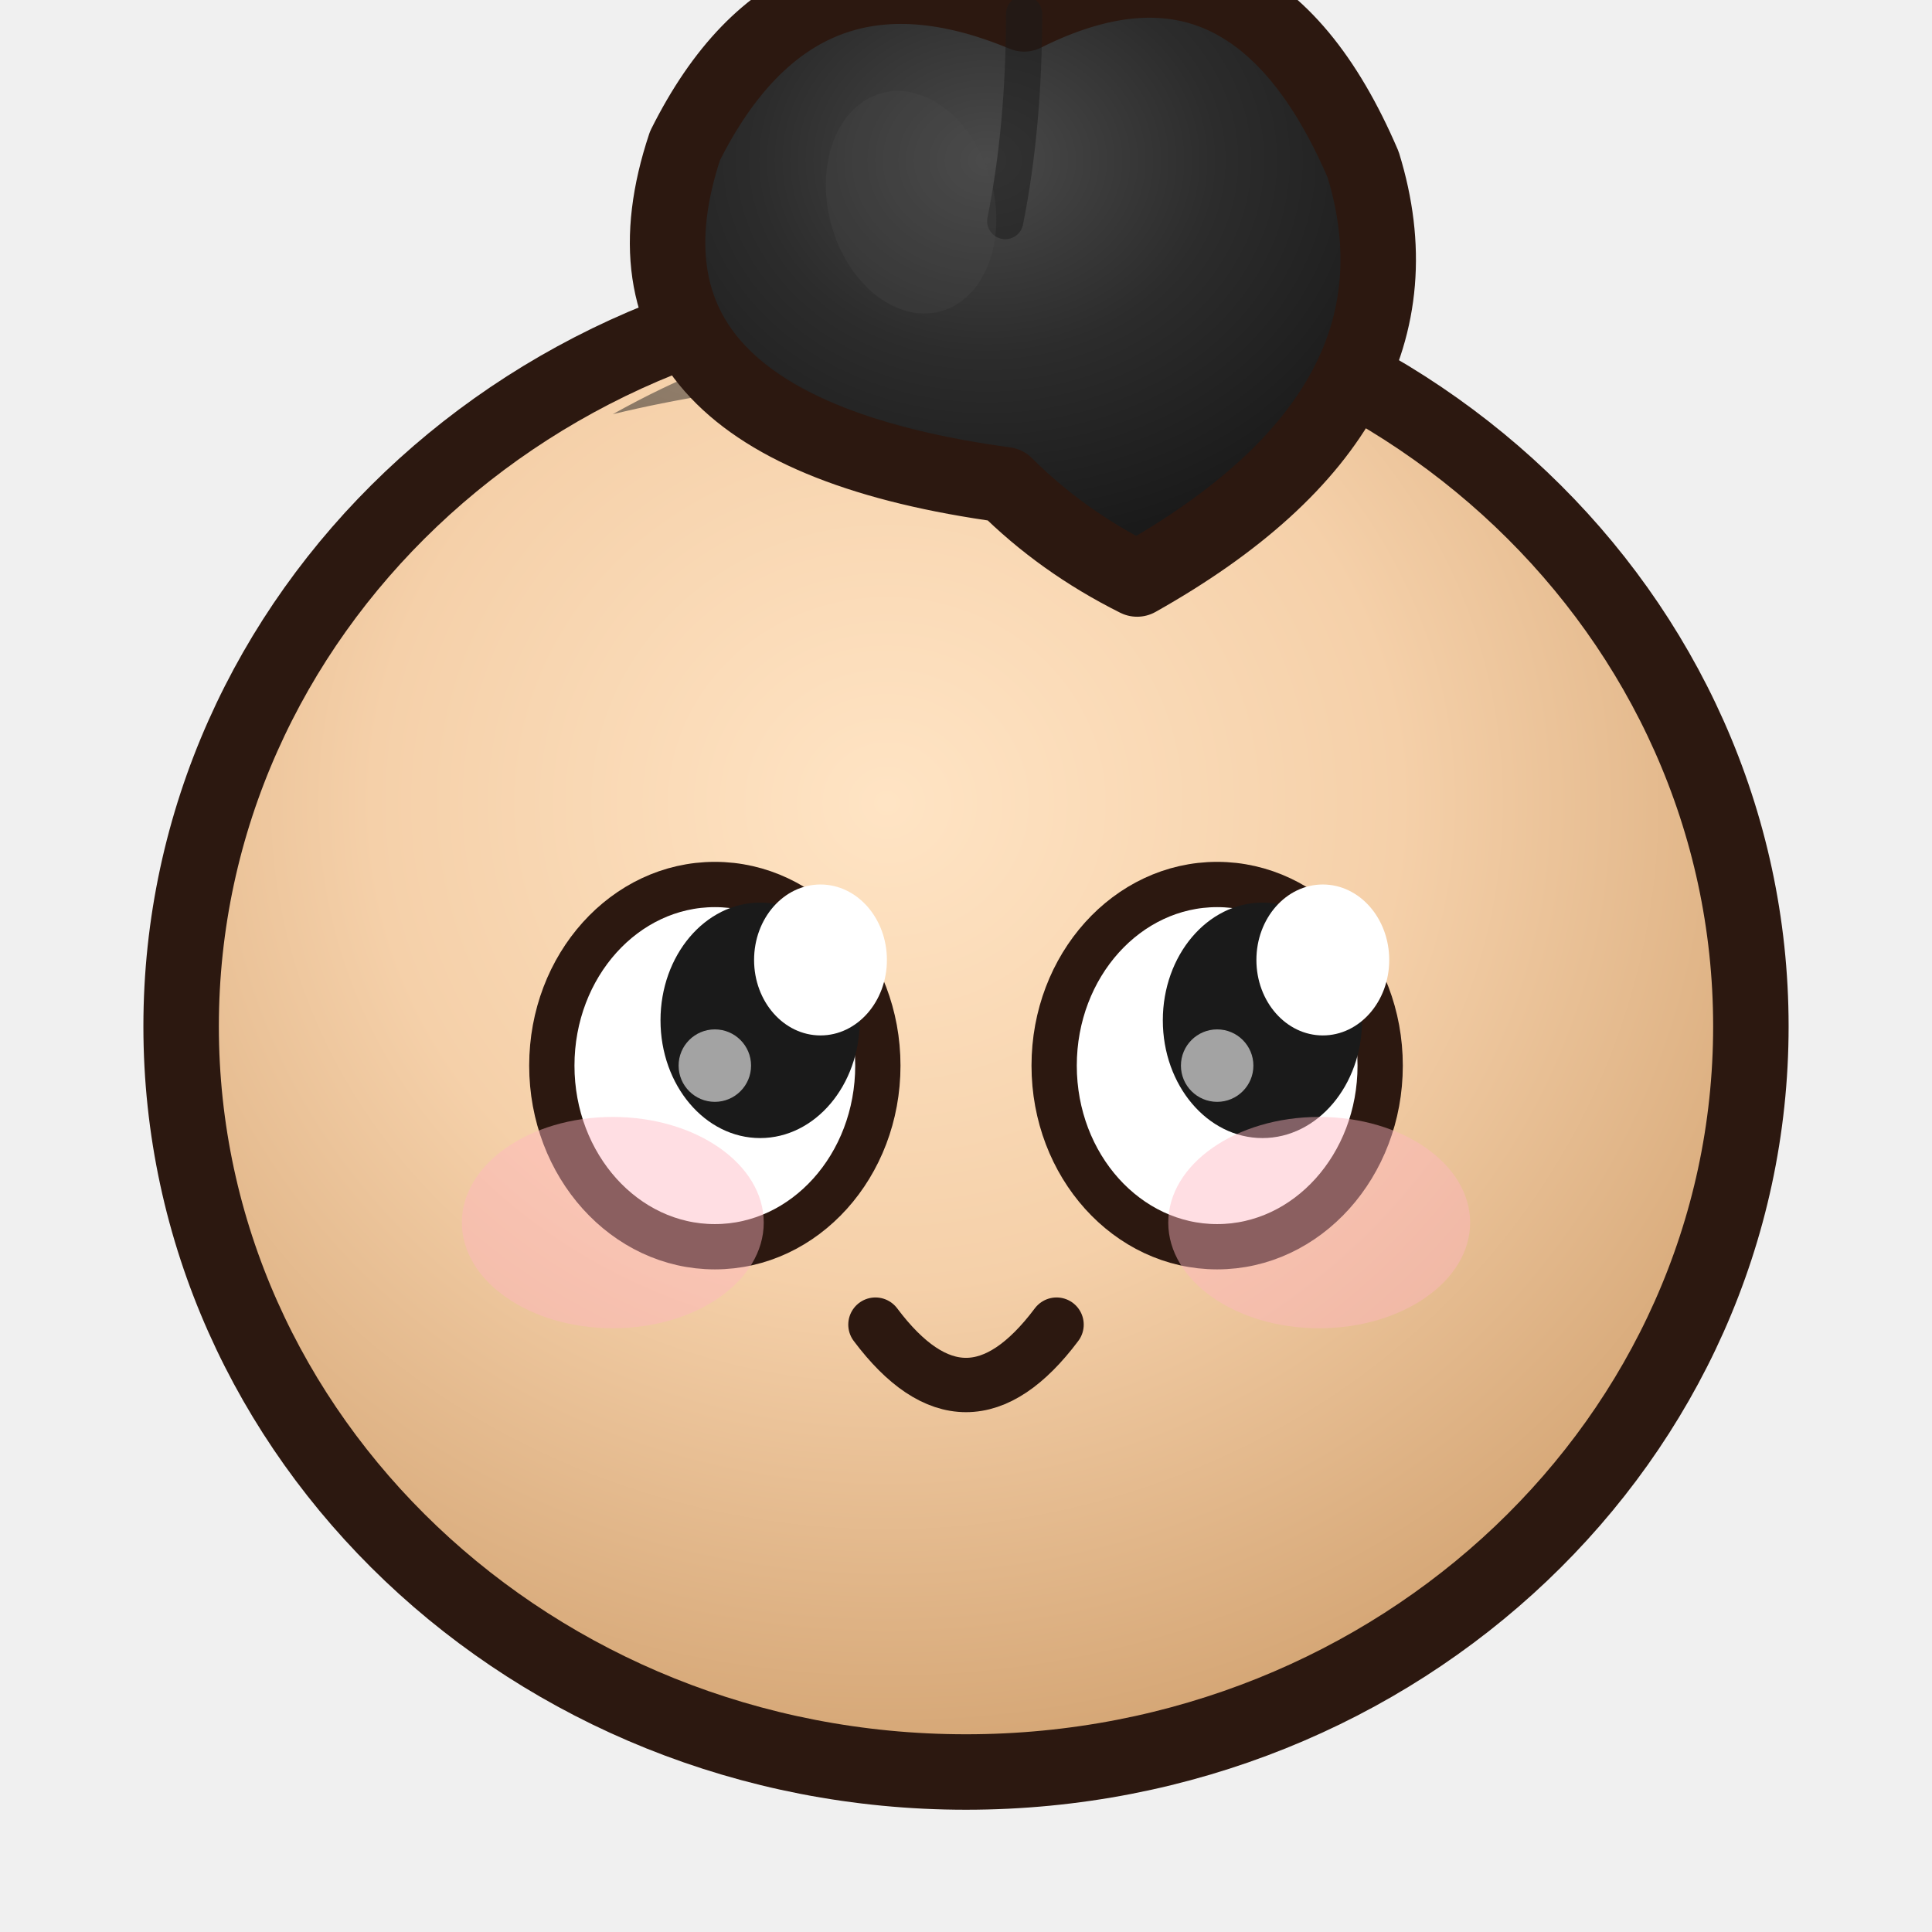
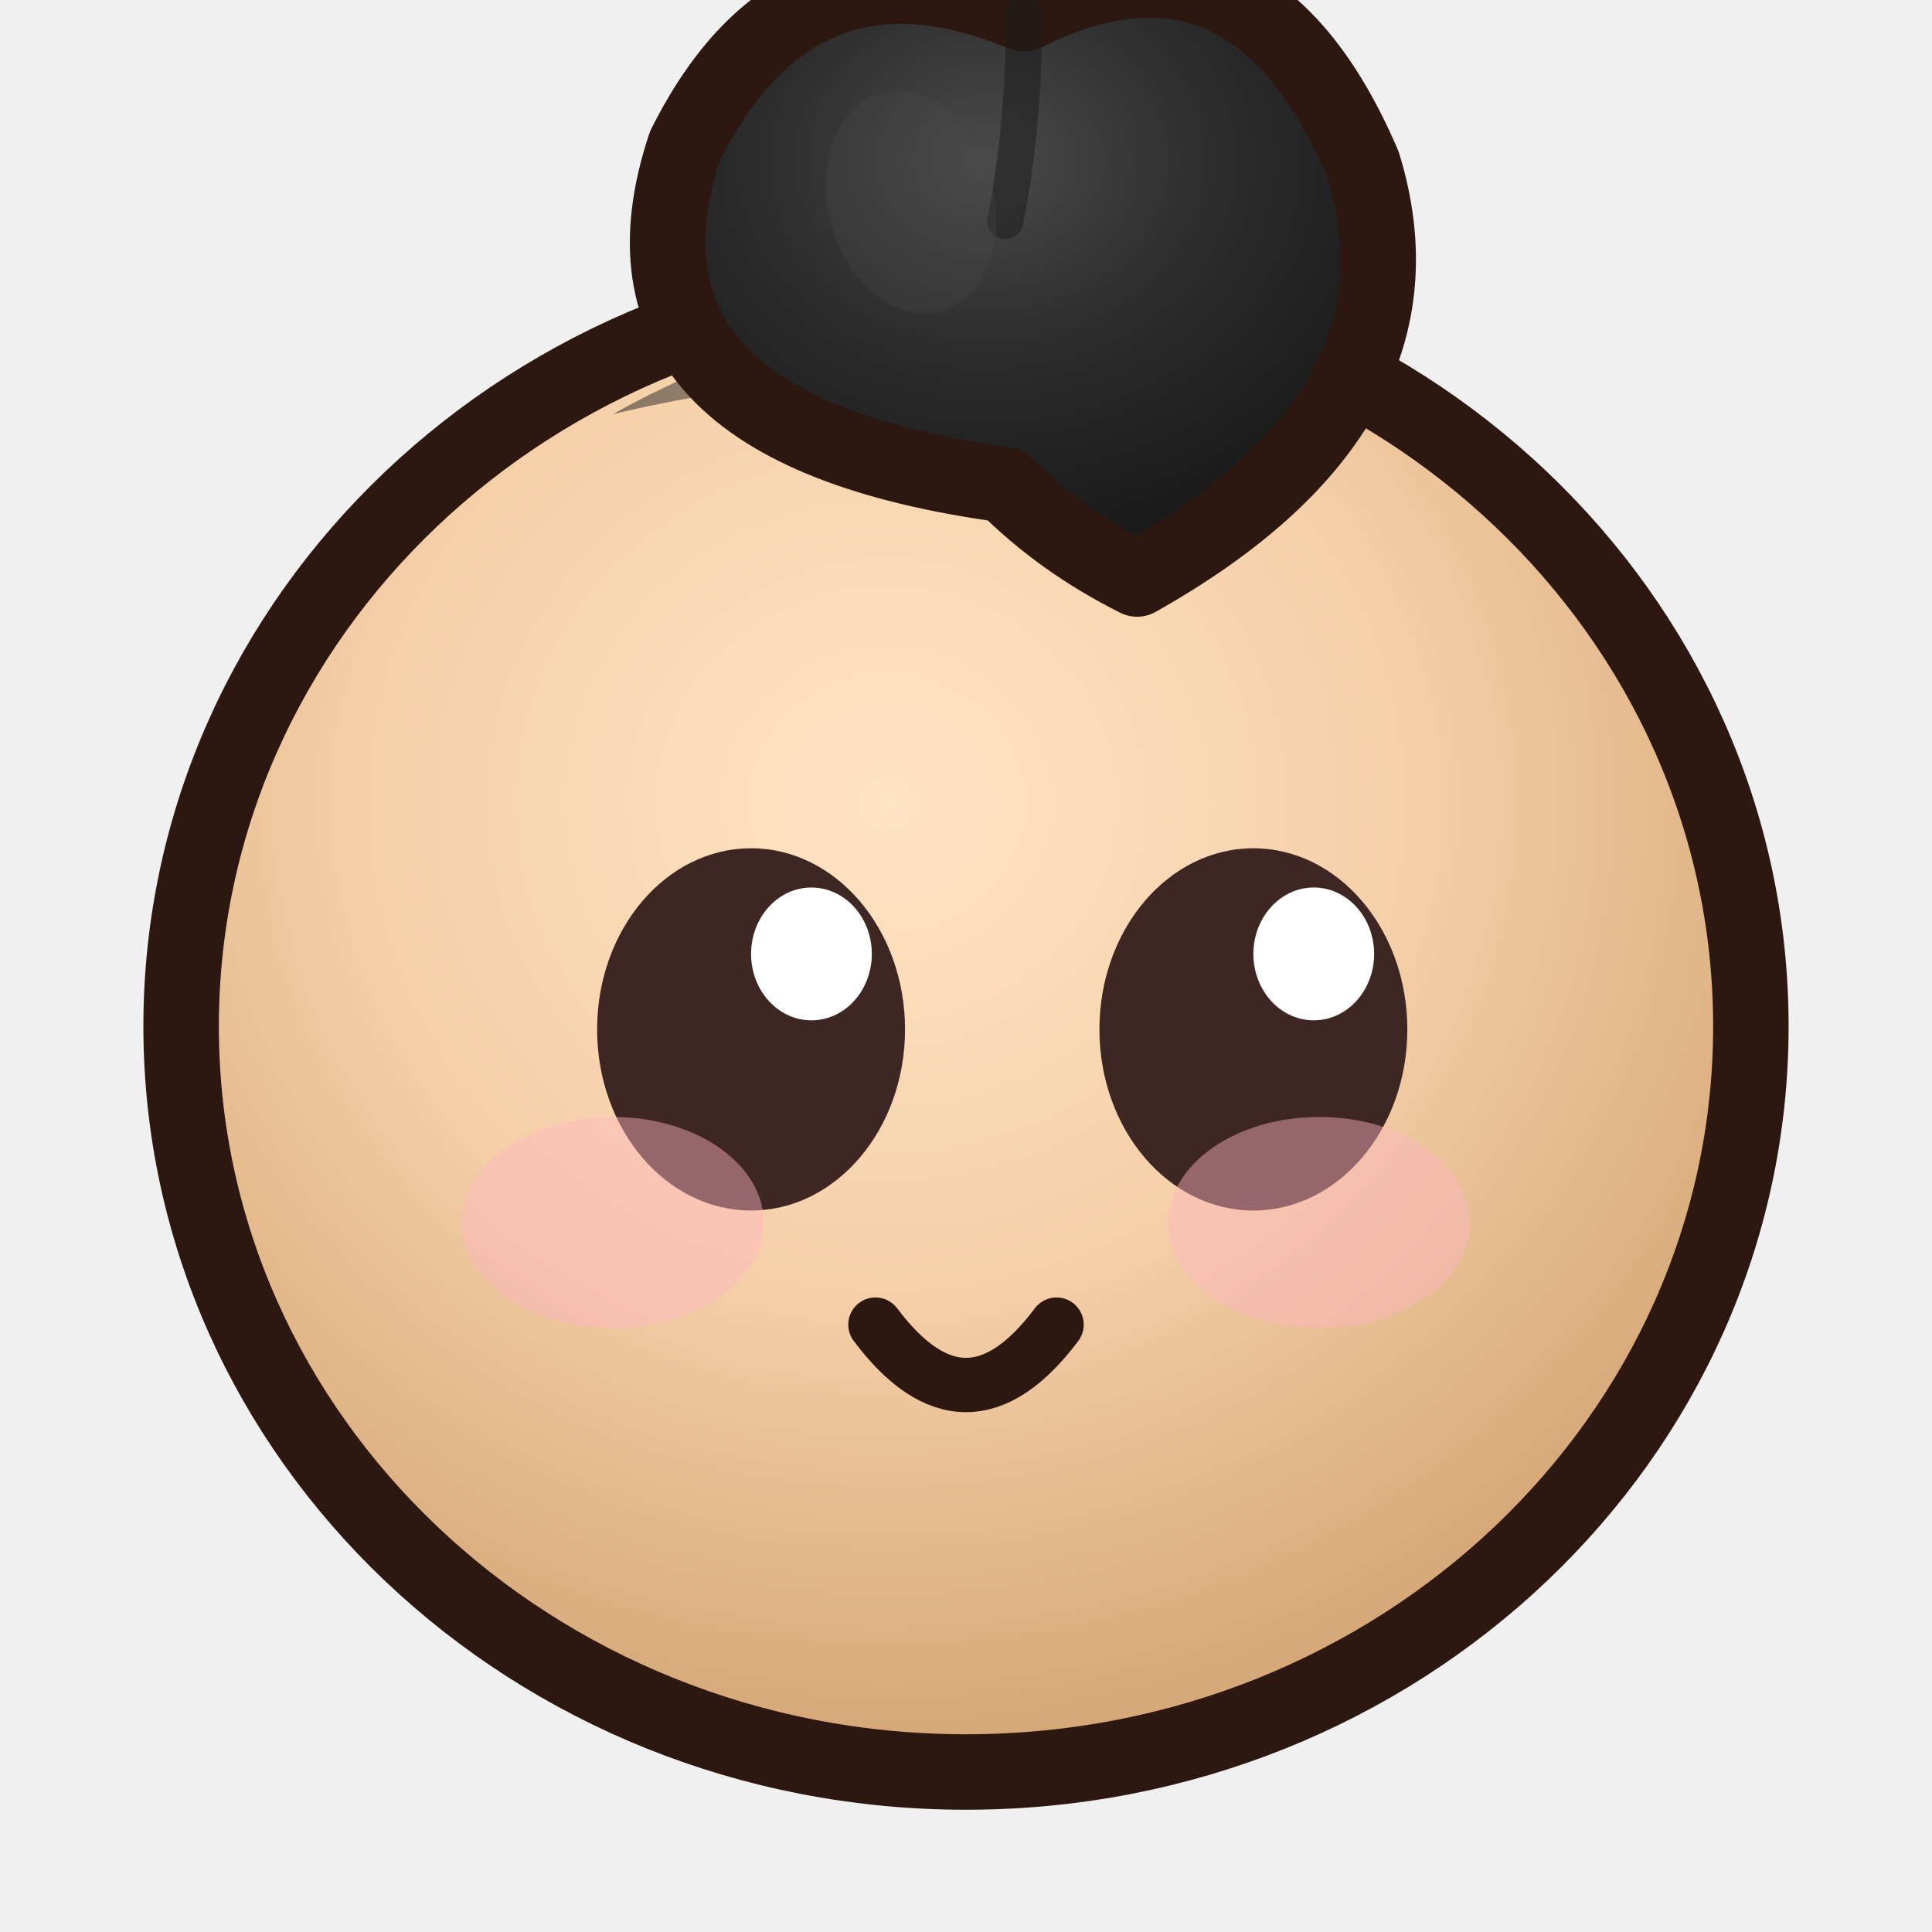
<svg xmlns="http://www.w3.org/2000/svg" viewBox="0 0 64 64" width="64" height="64" id="face_thinking">
  <defs>
    <radialGradient id="headGrad" cx="45%" cy="35%" r="65%" fx="45%" fy="35%">
      <stop offset="0%" stop-color="#FFE4C4" />
      <stop offset="50%" stop-color="#F5D0A9" />
      <stop offset="100%" stop-color="#D4A574" />
    </radialGradient>
    <radialGradient id="headGradHair" cx="45%" cy="30%" r="65%" fx="45%" fy="30%">
      <stop offset="0%" stop-color="#4A4A4A" />
      <stop offset="50%" stop-color="#2C2C2C" />
      <stop offset="100%" stop-color="#1A1A1A" />
    </radialGradient>
  </defs>
  <ellipse cx="32" cy="34" rx="26" ry="24.7" fill="url(#headGrad)" stroke="#2C1810" stroke-width="2.5" stroke-linecap="round" stroke-linejoin="round" />
  <path d="M20.3 13.72       Q 26.8 10.08, 33.3 10.6       Q 39.8 11.12, 43.7 15.28       Q 39.8 12.68, 33.3 12.68       Q 26.8 12.16, 20.3 13.72 Z" fill="url(#headGradHair)" opacity="0.5" />
  <path d="       M33.3 16.06       Q 19.572 14.188,         22.692 4.828       Q 26.436 -2.66,         33.924 0.46       Q 41.412 -3.284,         45.156 5.452       Q 47.652 13.564,         37.668 19.18       Q 35.172 17.932,         33.3 16.06 Z" fill="url(#headGradHair)" stroke="#2C1810" stroke-width="2.5" stroke-linecap="round" stroke-linejoin="round" />
  <path d="M33.924 0.46       Q 33.924 4.204,         33.3 7.324" fill="none" stroke="#1A1A1A" stroke-width="1.2" stroke-linecap="round" opacity="0.5" />
  <ellipse cx="30.18" cy="6.7" rx="2.746" ry="3.744" fill="#4A4A4A" opacity="0.25" transform="rotate(-15 30.18 6.7)" />
-   <ellipse cx="23.68" cy="35.3" rx="5.4" ry="6" fill="#FFFFFF" stroke="#2C1810" stroke-width="1.5" />
-   <ellipse cx="25.18" cy="33.8" rx="3.3" ry="3.9" fill="#1A1A1A" />
-   <ellipse cx="27.18" cy="31.8" rx="2.2" ry="2.5" fill="#FFFFFF" />
-   <ellipse cx="23.68" cy="35.3" rx="1.2" ry="1.2" fill="#FFFFFF" opacity="0.6" />
-   <ellipse cx="40.32" cy="35.3" rx="5.4" ry="6" fill="#FFFFFF" stroke="#2C1810" stroke-width="1.5" />
-   <ellipse cx="41.82" cy="33.8" rx="3.3" ry="3.9" fill="#1A1A1A" />
-   <ellipse cx="43.82" cy="31.8" rx="2.2" ry="2.5" fill="#FFFFFF" />
-   <ellipse cx="40.32" cy="35.3" rx="1.2" ry="1.2" fill="#FFFFFF" opacity="0.6" />
+   <ellipse cx="24.88" cy="34.1" rx="5.1" ry="6" fill="#3E2723" />
+   <ellipse cx="26.88" cy="31.6" rx="2" ry="2.2" fill="#FFFFFF" />
+   <ellipse cx="41.52" cy="34.1" rx="5.1" ry="6" fill="#3E2723" />
+   <ellipse cx="43.52" cy="31.6" rx="2" ry="2.2" fill="#FFFFFF" />
  <path d="M29 43.88 Q 32 47.88, 35 43.88" fill="none" stroke="#2C1810" stroke-width="1.8" stroke-linecap="round" />
  <ellipse cx="20.3" cy="40.5" rx="5" ry="3.5" fill="#FFB6C1" opacity="0.45" />
  <ellipse cx="43.7" cy="40.5" rx="5" ry="3.5" fill="#FFB6C1" opacity="0.45" />
</svg>
